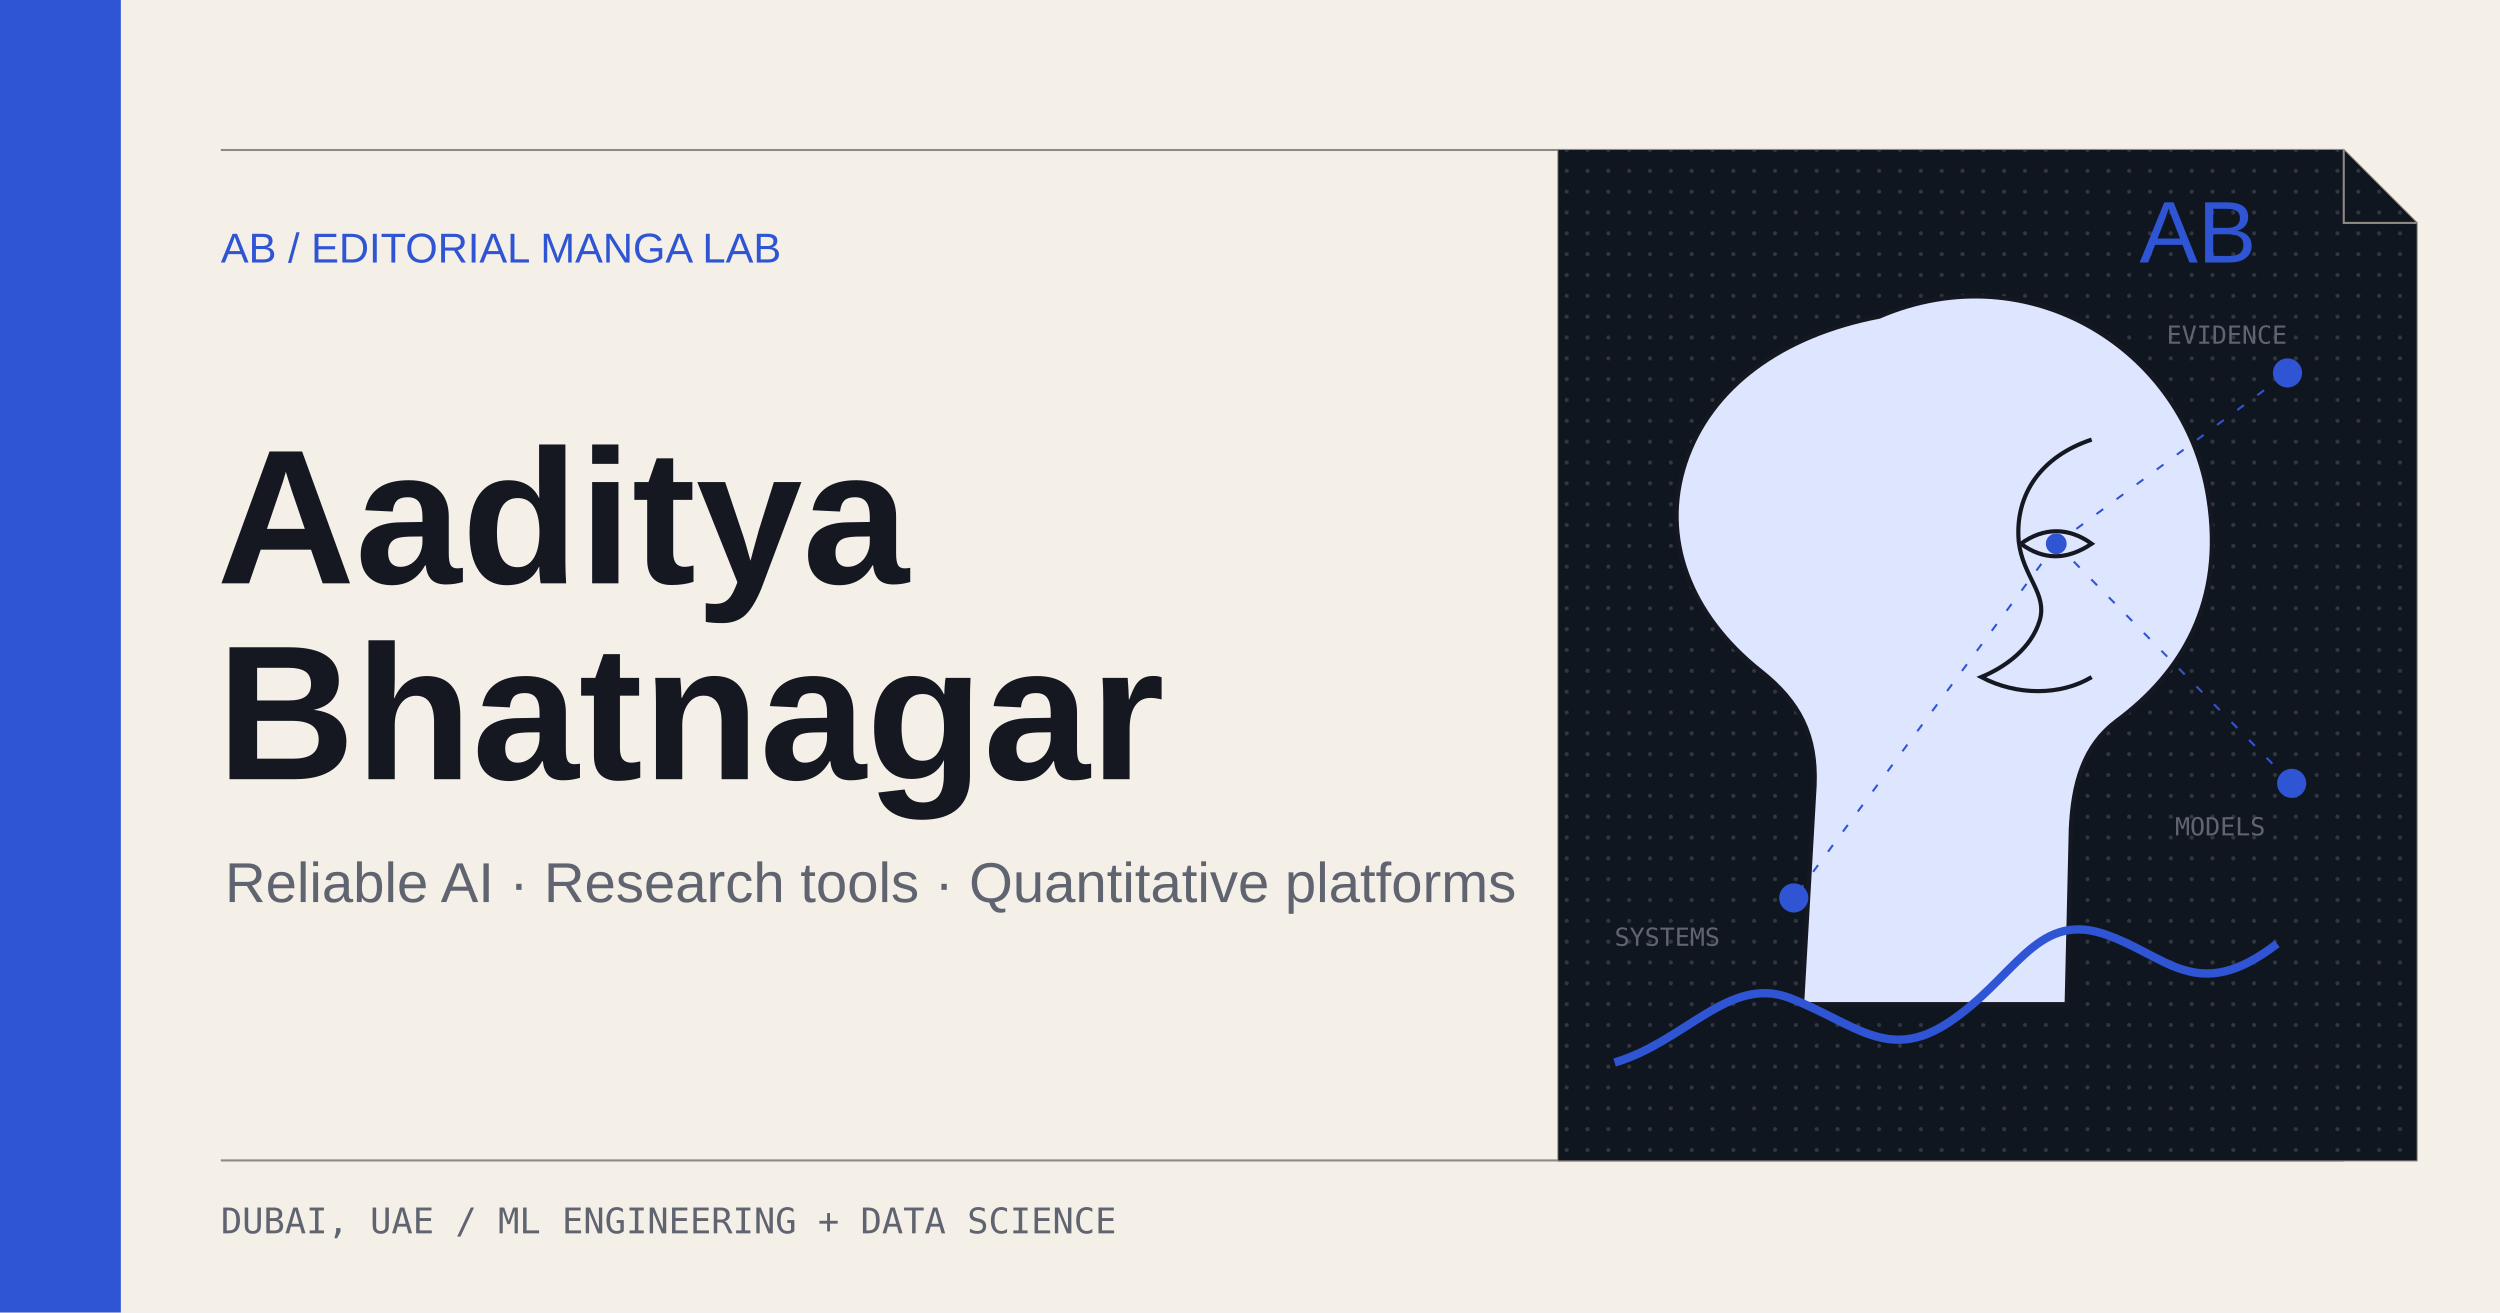
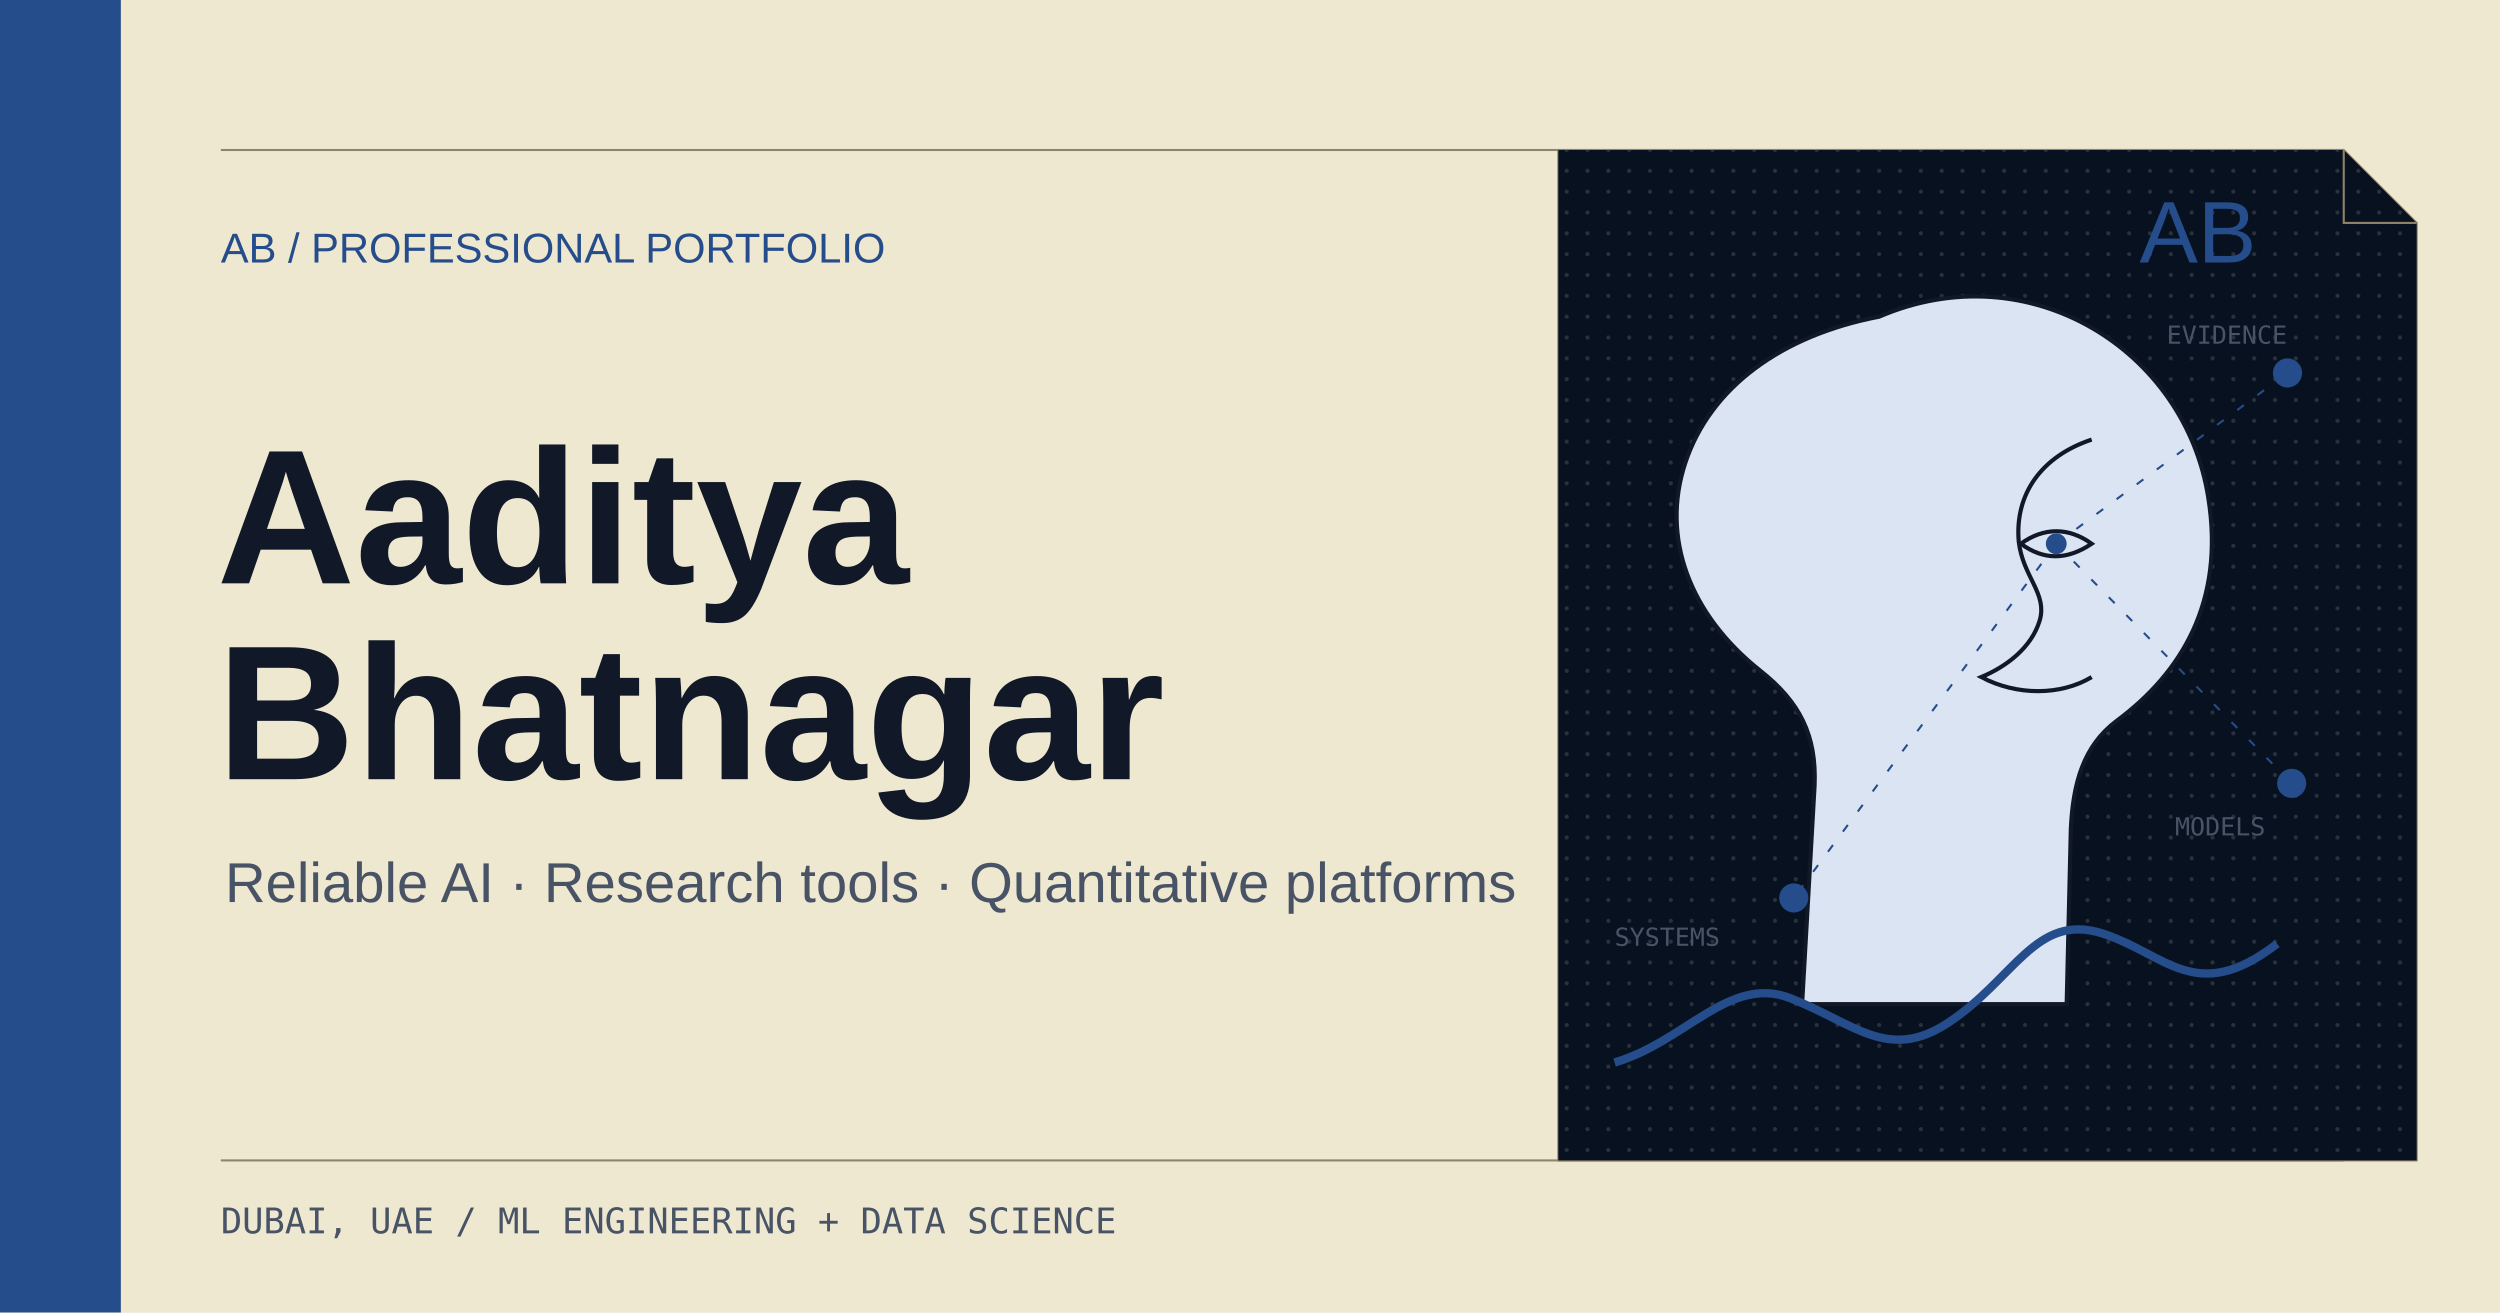
<svg xmlns="http://www.w3.org/2000/svg" width="1200" height="630" viewBox="0 0 1200 630">
  <defs>
    <pattern id="dots" width="10" height="10" patternUnits="userSpaceOnUse">
-       <rect width="10" height="10" fill="#101620" />
-       <circle cx="2" cy="2" r="1" fill="#ffffff" opacity=".14" />
+       <rect width="10" height="10" fill="#07111f" />
+       <circle cx="2" cy="2" r="1" fill="#fffaf0" opacity=".14" />
    </pattern>
    <clipPath id="panel">
      <path d="M748 72h377l35 35v450H748Z" />
    </clipPath>
  </defs>
-   <rect width="1200" height="630" fill="#f4f0e7" />
-   <rect width="58" height="630" fill="#2f55d4" />
-   <path d="M106 72h1019M106 557h1019" stroke="#8e8a82" />
-   <path d="M748 72h377l35 35v450H748Z" fill="#101620" stroke="#8e8a82" />
+   <rect width="1200" height="630" fill="#efe8d1" />
+   <rect width="58" height="630" fill="#254c8b" />
+   <path d="M106 72h1019M106 557h1019" stroke="#8f8469" />
+   <path d="M748 72h377l35 35v450H748Z" fill="#07111f" stroke="#8f8469" />
  <rect x="748" y="72" width="412" height="485" fill="url(#dots)" clip-path="url(#panel)" />
-   <path d="M1125 72v35h35" fill="none" stroke="#8e8a82" />
-   <g fill="#2f55d4" font-family="Arial, Helvetica, sans-serif">
-     <text x="106" y="126" font-size="20">AB / EDITORIAL MANGA LAB</text>
+   <path d="M1125 72v35h35" fill="none" stroke="#8f8469" />
+   <g fill="#254c8b" font-family="Arial, Helvetica, sans-serif">
+     <text x="106" y="126" font-size="20">AB / PROFESSIONAL PORTFOLIO</text>
    <text x="1083" y="126" font-size="42" text-anchor="end">AB</text>
  </g>
-   <g fill="#151821" font-family="Arial, Helvetica, sans-serif">
+   <g fill="#111827" font-family="Arial, Helvetica, sans-serif">
    <text x="104" y="280" font-size="92" font-weight="650">Aaditya</text>
    <text x="104" y="374" font-size="92" font-weight="650">Bhatnagar</text>
-     <text x="108" y="433" font-size="27" fill="#5f6470">Reliable AI · Research tools · Quantitative platforms</text>
-     <text x="106" y="592" font-size="17" fill="#5f6470" font-family="monospace">DUBAI, UAE  /  ML ENGINEERING + DATA SCIENCE</text>
+     <text x="108" y="433" font-size="27" fill="#485365">Reliable AI · Research tools · Quantitative platforms</text>
+     <text x="106" y="592" font-size="17" fill="#485365" font-family="monospace">DUBAI, UAE  /  ML ENGINEERING + DATA SCIENCE</text>
  </g>
-   <g fill="none" stroke="#151821">
-     <path d="M902 152c72-31 147 16 158 87 8 50-13 84-44 107-16 12-21 30-22 52l-2 84H865l6-105c1-24-7-40-26-55-34-27-48-64-36-100 12-36 46-61 93-70Z" fill="#dde5ff" stroke-width="2" />
+   <g fill="none" stroke="#111827">
+     <path d="M902 152c72-31 147 16 158 87 8 50-13 84-44 107-16 12-21 30-22 52l-2 84H865l6-105c1-24-7-40-26-55-34-27-48-64-36-100 12-36 46-61 93-70Z" fill="#dbe4f2" stroke-width="2" />
    <path d="M1004 211c-24 8-37 26-35 49 2 17 14 25 10 38-4 13-16 22-28 27 17 9 38 9 53 0" stroke-width="2" />
    <path d="M970 261c11-8 23-8 34 0-12 8-23 8-34 0Z" stroke-width="2" />
  </g>
-   <circle cx="987" cy="261" r="5" fill="#2f55d4" />
-   <g stroke="#2f55d4" stroke-dasharray="4 8">
+   <circle cx="987" cy="261" r="5" fill="#254c8b" />
+   <g stroke="#254c8b" stroke-dasharray="4 8">
    <path d="m987 261 111-82" />
    <path d="m987 261 113 115" />
    <path d="m987 261-126 170" />
  </g>
-   <g fill="#2f55d4">
+   <g fill="#254c8b">
    <circle cx="1098" cy="179" r="7" />
    <circle cx="1100" cy="376" r="7" />
    <circle cx="861" cy="431" r="7" />
  </g>
-   <g fill="#5f6470" font-family="monospace" font-size="12">
+   <g fill="#485365" font-family="monospace" font-size="12">
    <text x="1040" y="165">EVIDENCE</text>
    <text x="1044" y="401">MODELS</text>
    <text x="775" y="454">SYSTEMS</text>
  </g>
-   <path d="M775 510c34-10 55-42 84-31 31 12 47 31 76 12 32-21 42-53 74-43 31 10 45 35 84 5" fill="none" stroke="#2f55d4" stroke-width="4" />
+   <path d="M775 510c34-10 55-42 84-31 31 12 47 31 76 12 32-21 42-53 74-43 31 10 45 35 84 5" fill="none" stroke="#254c8b" stroke-width="4" />
</svg>
